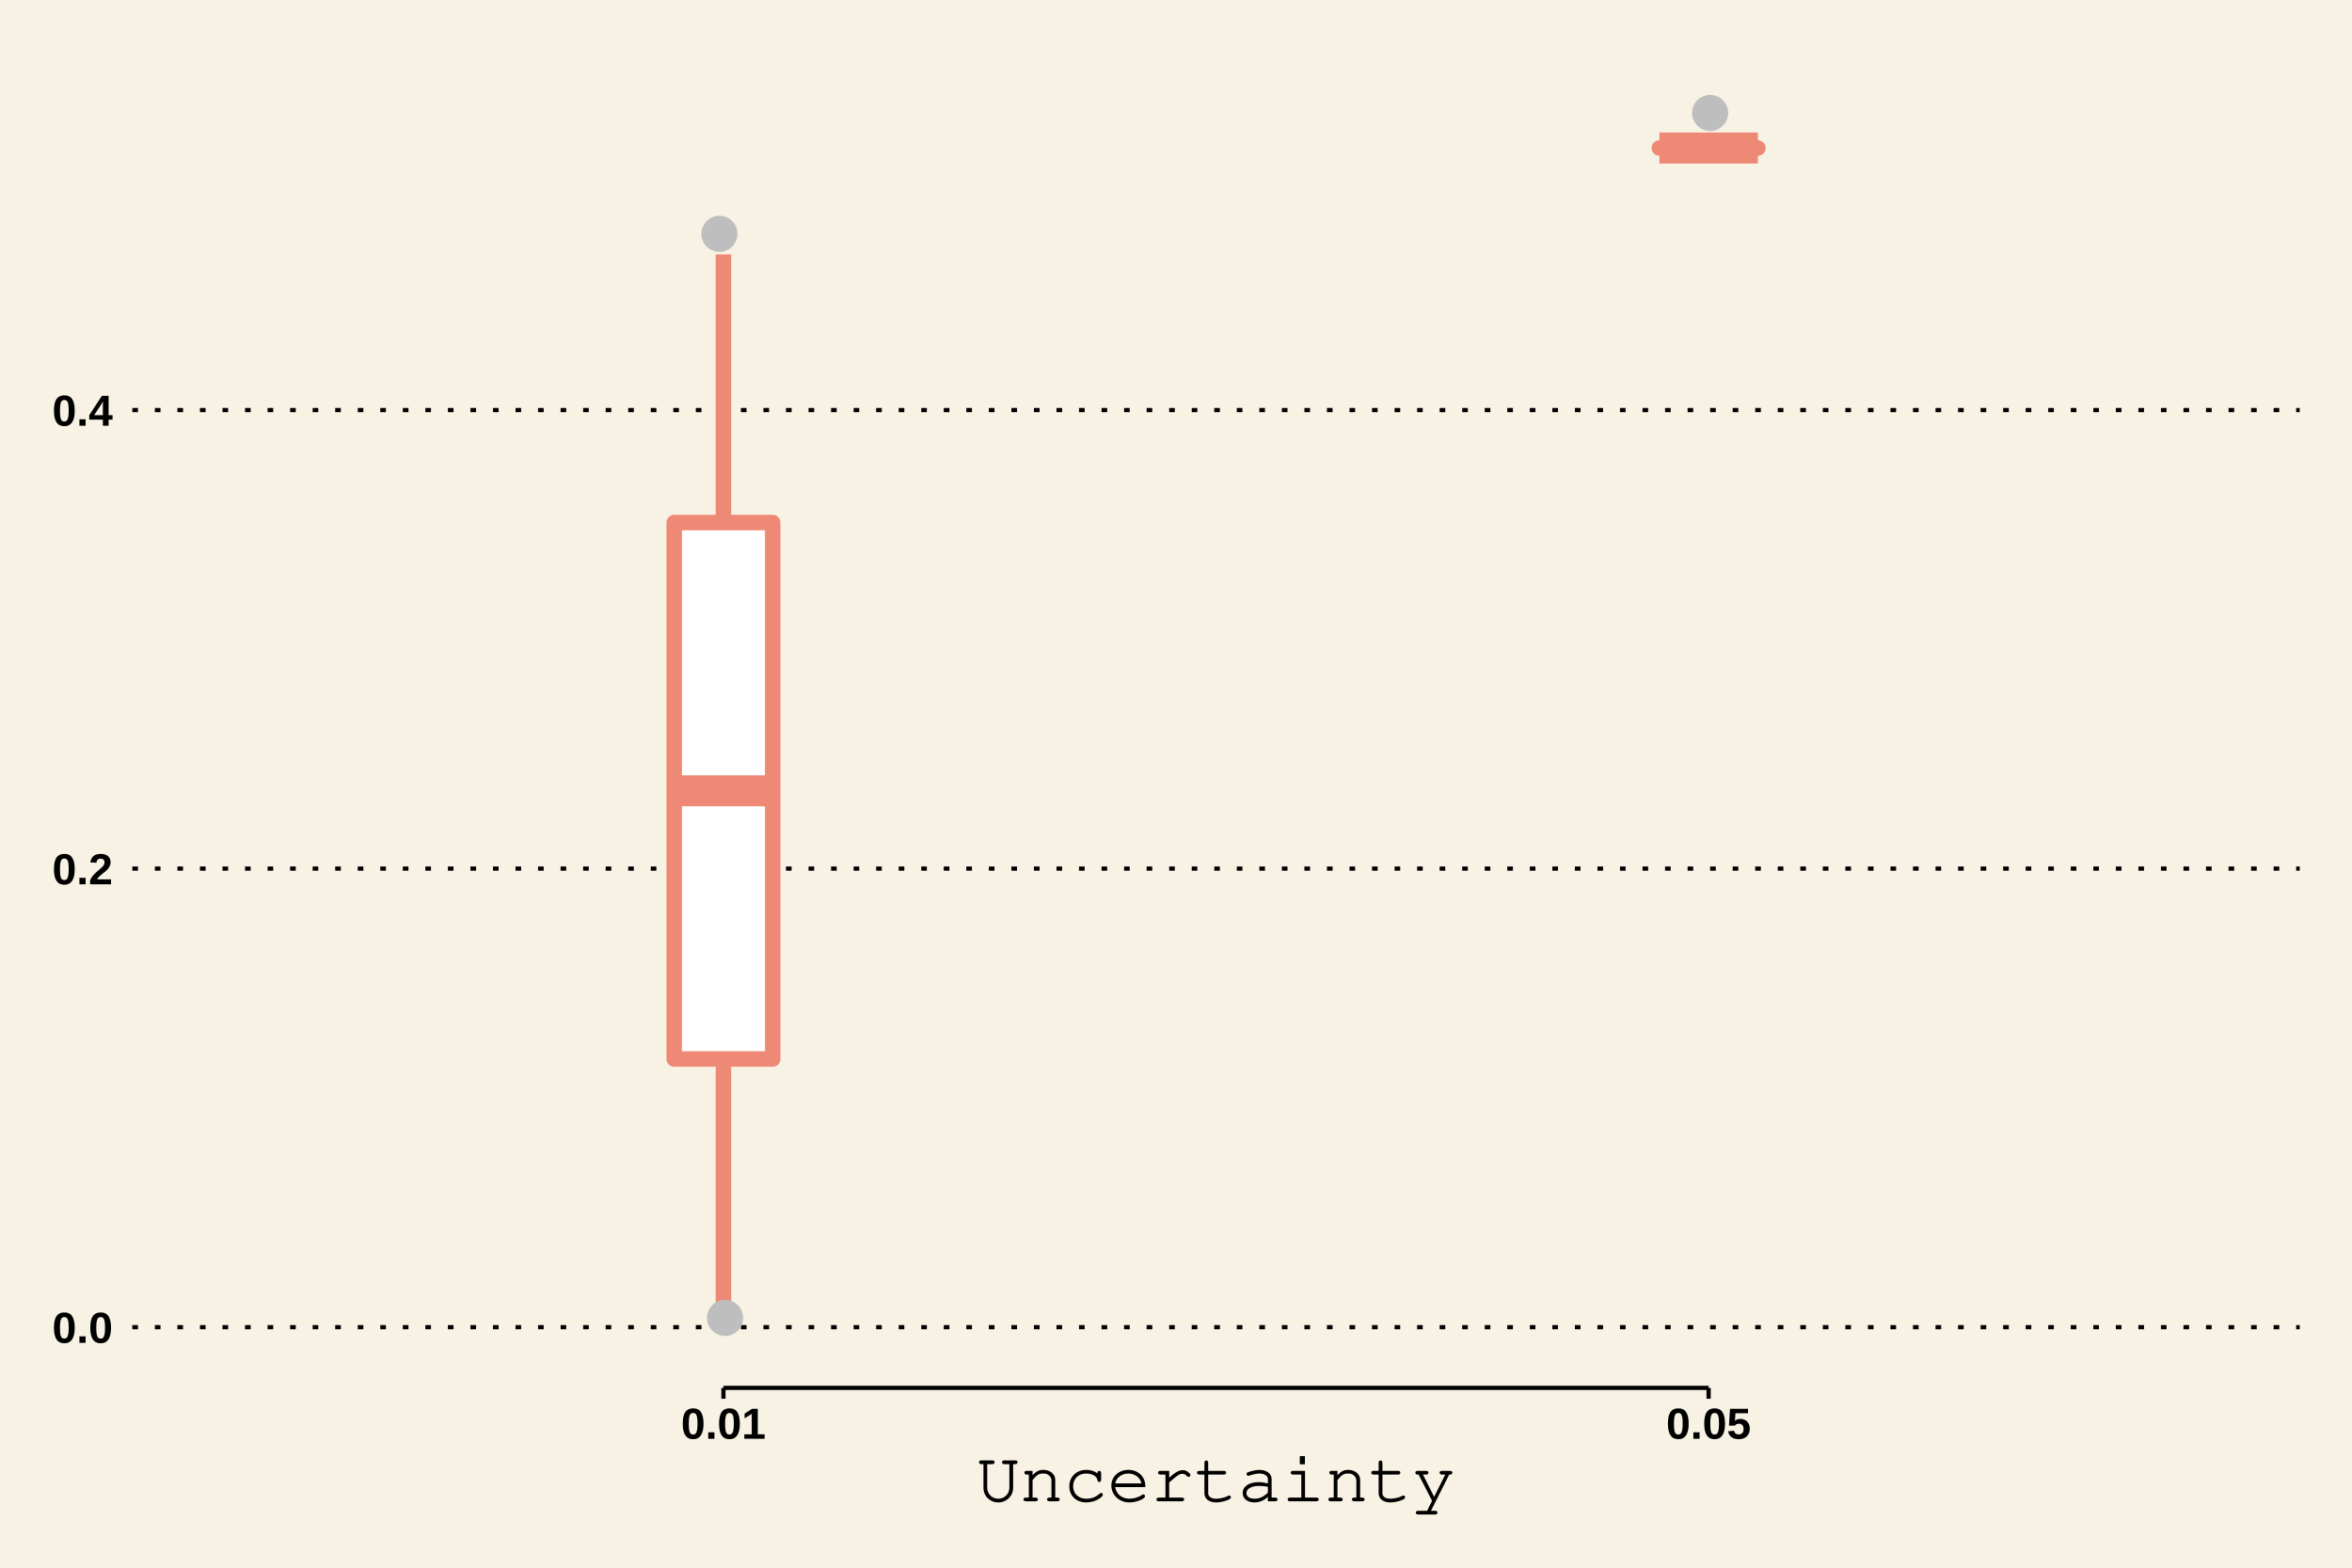
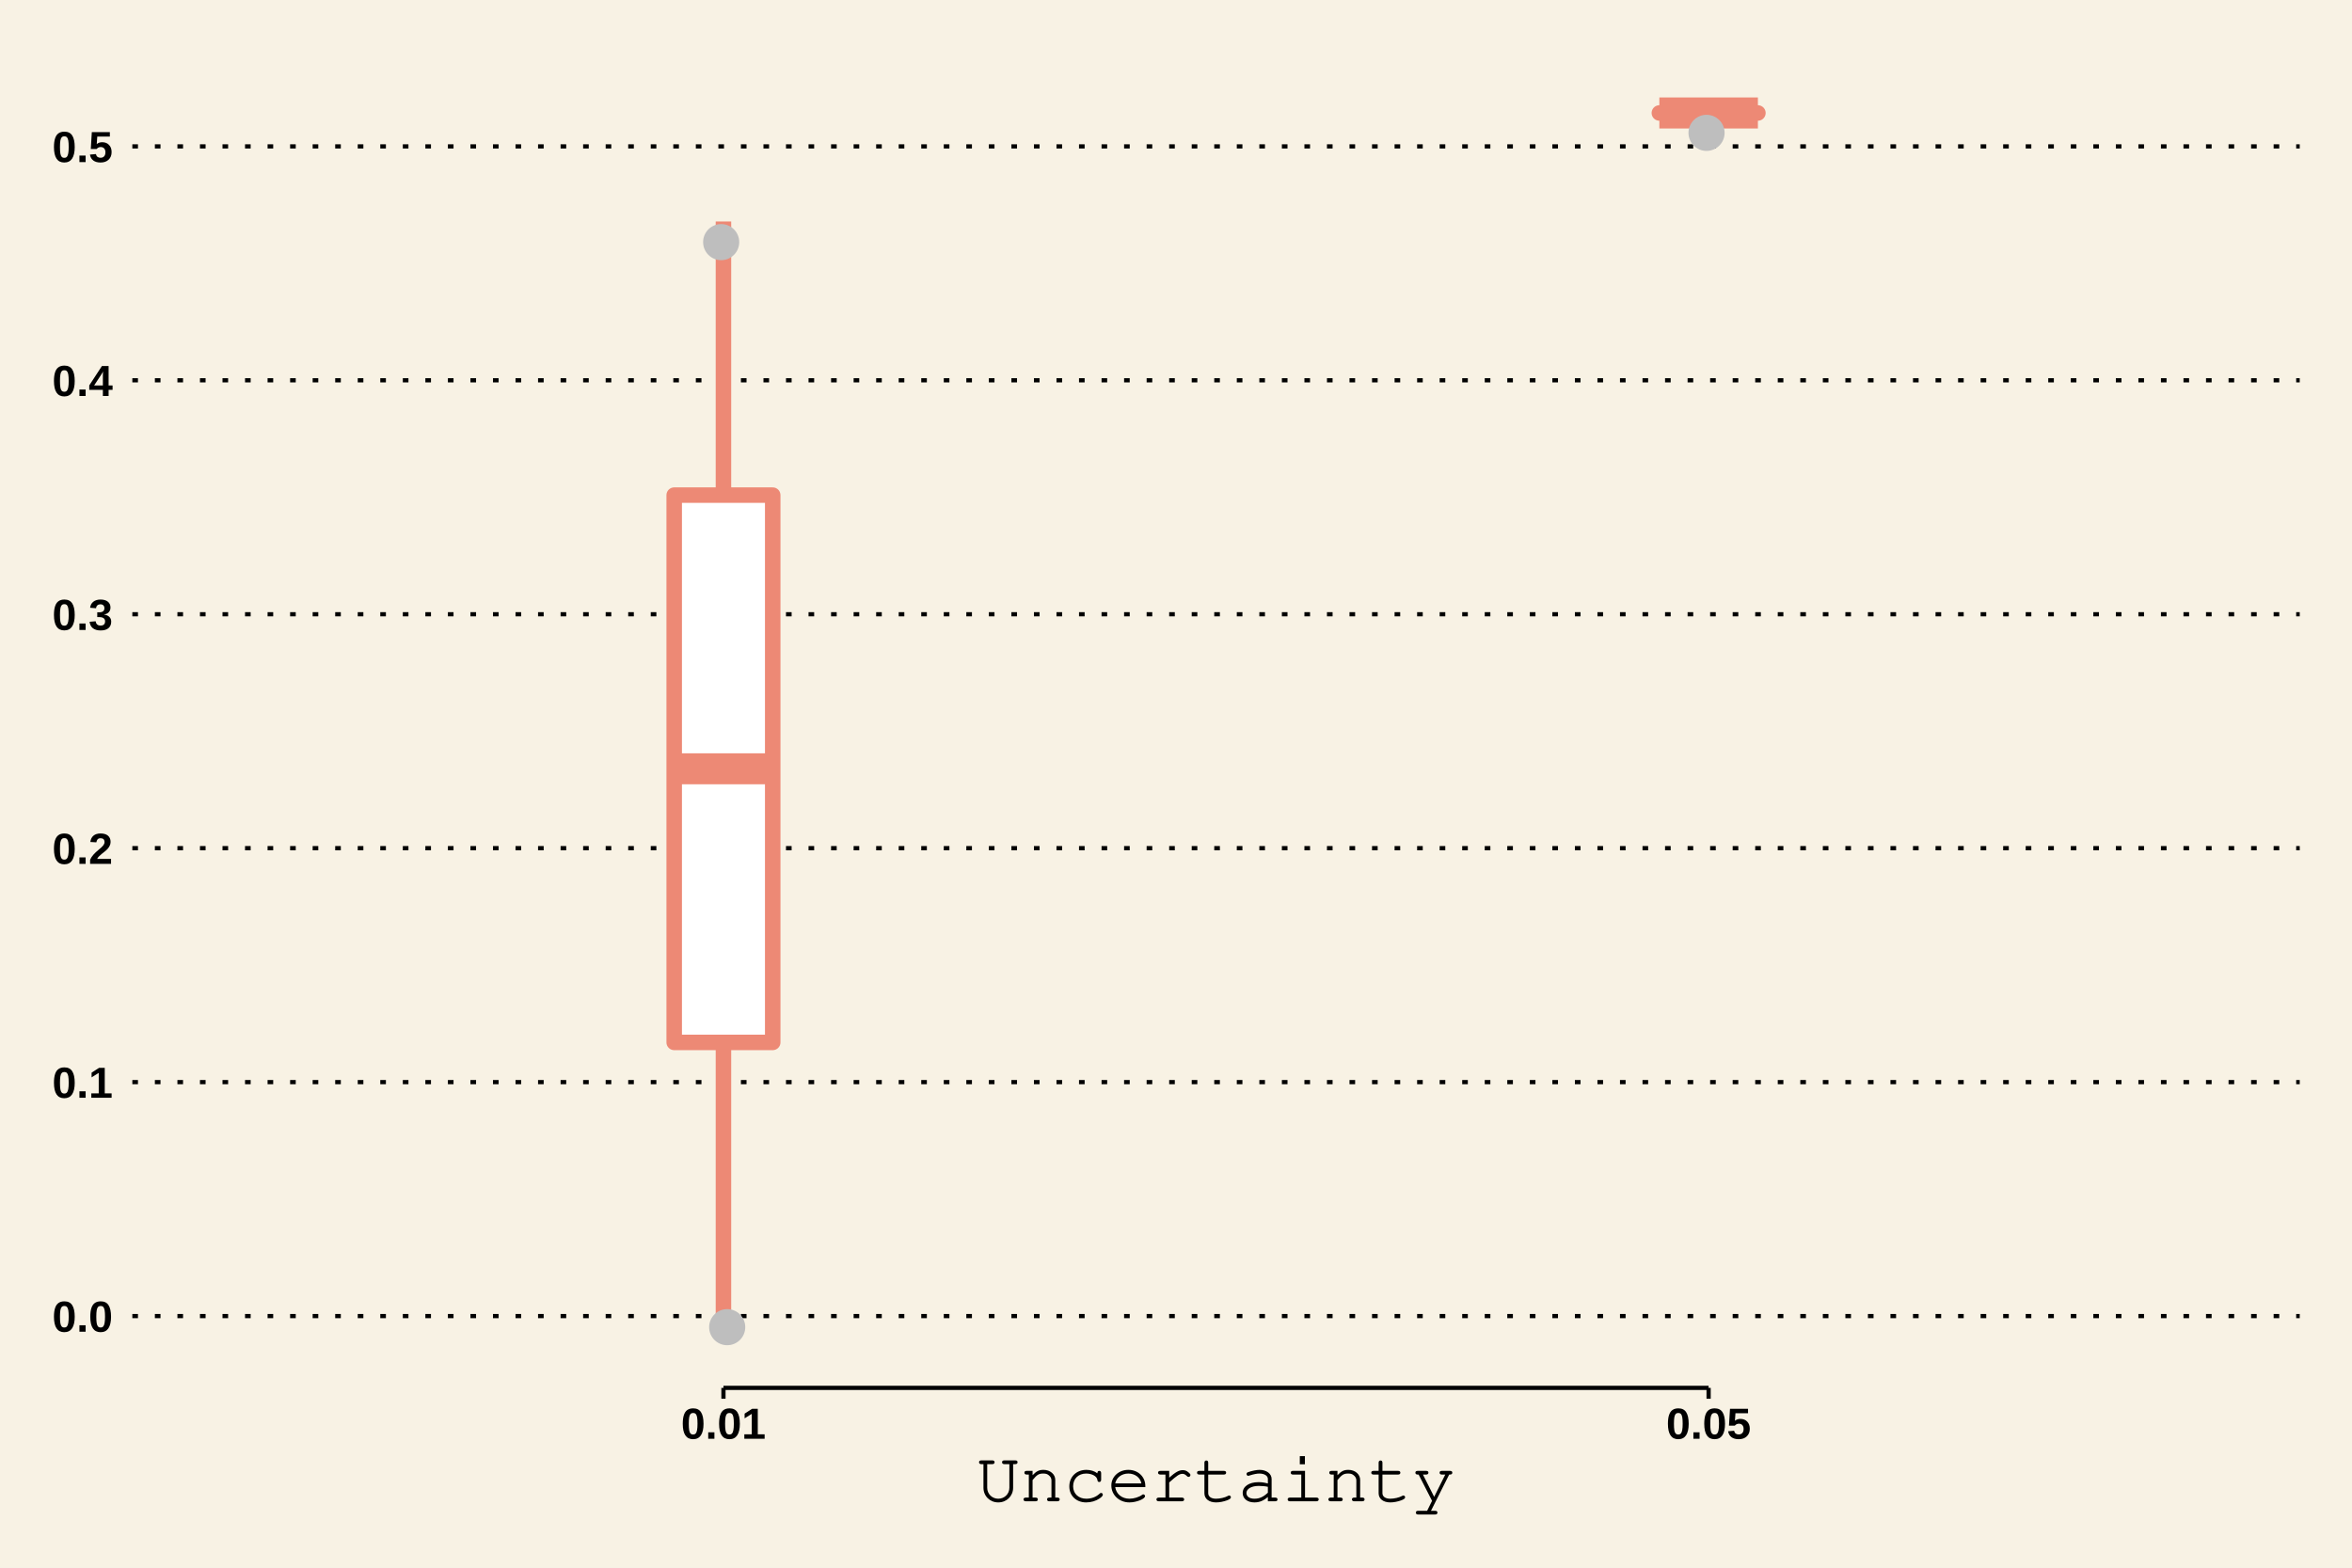
<svg xmlns="http://www.w3.org/2000/svg" class="svglite" width="648.00pt" height="432.00pt" viewBox="0 0 648.00 432.00">
  <defs>
    <style type="text/css">
    .svglite line, .svglite polyline, .svglite polygon, .svglite path, .svglite rect, .svglite circle {
      fill: none;
      stroke: #000000;
      stroke-linecap: round;
      stroke-linejoin: round;
      stroke-miterlimit: 10.00;
    }
  </style>
  </defs>
  <rect width="100%" height="100%" style="stroke: none; fill: #F8F2E4;" />
  <defs>
    <clipPath id="cpMC4wMHw2NDguMDB8MC4wMHw0MzIuMDA=">
      <rect x="0.00" y="0.00" width="648.00" height="432.00" />
    </clipPath>
  </defs>
  <g clip-path="url(#cpMC4wMHw2NDguMDB8MC4wMHw0MzIuMDA=)">
    <rect x="0.00" y="0" width="648.00" height="432.00" style="stroke-width: 1.16; stroke: none; fill: #F8F2E4;" />
  </g>
  <defs>
    <clipPath id="cpMzYuNDZ8NjMzLjYwfDE0LjQwfDM4Mi40NQ==">
      <rect x="36.46" y="14.40" width="597.14" height="368.05" />
    </clipPath>
  </defs>
  <g clip-path="url(#cpMzYuNDZ8NjMzLjYwfDE0LjQwfDM4Mi40NQ==)">
    <rect x="36.46" y="14.40" width="597.14" height="368.05" style="stroke-width: 1.16; stroke: none; fill: #F8F2E4;" />
-     <polyline points="36.46,365.72 633.60,365.72 " style="stroke-width: 1.16; stroke-dasharray: 1.55,4.66; stroke-linecap: butt;" />
-     <polyline points="36.46,239.36 633.60,239.36 " style="stroke-width: 1.16; stroke-dasharray: 1.55,4.66; stroke-linecap: butt;" />
-     <polyline points="36.46,113.00 633.60,113.00 " style="stroke-width: 1.16; stroke-dasharray: 1.55,4.66; stroke-linecap: butt;" />
-     <line x1="199.32" y1="144.01" x2="199.32" y2="70.11" style="stroke-width: 4.27; stroke: #ED8975; stroke-linecap: butt;" />
-     <line x1="199.32" y1="291.82" x2="199.32" y2="365.72" style="stroke-width: 4.27; stroke: #ED8975; stroke-linecap: butt;" />
-     <polygon points="185.75,144.01 185.75,291.82 212.89,291.82 212.89,144.01 185.75,144.01 " style="stroke-width: 4.27; stroke: #ED8975; fill: #FFFFFF;" />
-     <line x1="185.75" y1="217.92" x2="212.89" y2="217.92" style="stroke-width: 8.54; stroke: #ED8975; stroke-linecap: butt;" />
-     <line x1="470.74" y1="40.79" x2="470.74" y2="40.79" style="stroke-width: 4.27; stroke: #ED8975; stroke-linecap: butt;" />
-     <line x1="470.74" y1="40.79" x2="470.74" y2="40.79" style="stroke-width: 4.27; stroke: #ED8975; stroke-linecap: butt;" />
-     <polygon points="457.17,40.79 457.17,40.79 484.32,40.79 484.32,40.79 457.17,40.79 " style="stroke-width: 4.27; stroke: #ED8975; fill: #FFFFFF;" />
-     <line x1="457.17" y1="40.79" x2="484.32" y2="40.79" style="stroke-width: 8.54; stroke: #ED8975; stroke-linecap: butt;" />
-     <circle cx="199.76" cy="363.17" r="4.62" style="stroke-width: 0.71; stroke: #BEBEBE; fill: #BEBEBE;" />
-     <circle cx="198.21" cy="64.44" r="4.62" style="stroke-width: 0.71; stroke: #BEBEBE; fill: #BEBEBE;" />
-     <circle cx="471.16" cy="31.13" r="4.62" style="stroke-width: 0.71; stroke: #BEBEBE; fill: #BEBEBE;" />
+     <polyline points="36.46,362.66 633.60,362.66 " style="stroke-width: 1.16; stroke-dasharray: 1.55,4.66; stroke-linecap: butt;" />
+     <polyline points="36.46,298.19 633.60,298.19 " style="stroke-width: 1.16; stroke-dasharray: 1.55,4.66; stroke-linecap: butt;" />
+     <polyline points="36.46,233.73 633.60,233.73 " style="stroke-width: 1.16; stroke-dasharray: 1.55,4.66; stroke-linecap: butt;" />
+     <polyline points="36.46,169.27 633.60,169.27 " style="stroke-width: 1.16; stroke-dasharray: 1.55,4.66; stroke-linecap: butt;" />
+     <polyline points="36.46,104.80 633.60,104.80 " style="stroke-width: 1.16; stroke-dasharray: 1.55,4.66; stroke-linecap: butt;" />
+     <polyline points="36.46,40.34 633.60,40.34 " style="stroke-width: 1.16; stroke-dasharray: 1.55,4.66; stroke-linecap: butt;" />
+     <line x1="199.32" y1="136.44" x2="199.32" y2="61.04" style="stroke-width: 4.27; stroke: #ED8975; stroke-linecap: butt;" />
+     <line x1="199.32" y1="287.25" x2="199.32" y2="362.66" style="stroke-width: 4.27; stroke: #ED8975; stroke-linecap: butt;" />
+     <polygon points="185.75,136.44 185.75,287.25 212.89,287.25 212.89,136.44 185.75,136.44 " style="stroke-width: 4.27; stroke: #ED8975; fill: #FFFFFF;" />
+     <line x1="185.75" y1="211.85" x2="212.89" y2="211.85" style="stroke-width: 8.54; stroke: #ED8975; stroke-linecap: butt;" />
+     <line x1="470.74" y1="31.13" x2="470.74" y2="31.13" style="stroke-width: 4.27; stroke: #ED8975; stroke-linecap: butt;" />
+     <line x1="470.74" y1="31.13" x2="470.74" y2="31.13" style="stroke-width: 4.27; stroke: #ED8975; stroke-linecap: butt;" />
+     <polygon points="457.17,31.13 457.17,31.13 484.32,31.13 484.32,31.13 457.17,31.13 " style="stroke-width: 4.27; stroke: #ED8975; fill: #FFFFFF;" />
+     <line x1="457.17" y1="31.13" x2="484.32" y2="31.13" style="stroke-width: 8.54; stroke: #ED8975; stroke-linecap: butt;" />
+     <circle cx="200.35" cy="365.72" r="4.62" style="stroke-width: 0.71; stroke: #BEBEBE; fill: #BEBEBE;" />
+     <circle cx="198.69" cy="66.72" r="4.62" style="stroke-width: 0.71; stroke: #BEBEBE; fill: #BEBEBE;" />
+     <circle cx="470.17" cy="36.61" r="4.62" style="stroke-width: 0.71; stroke: #BEBEBE; fill: #BEBEBE;" />
    <rect x="36.46" y="14.40" width="597.14" height="368.05" style="stroke-width: 1.16; stroke: none;" />
  </g>
  <g clip-path="url(#cpMC4wMHw2NDguMDB8MC4wMHw0MzIuMDA=)">
-     <text x="31.08" y="370.04" text-anchor="end" style="font-size: 12.00px; font-weight: bold; font-family: Arial;" textLength="16.68px" lengthAdjust="spacingAndGlyphs">0.0</text>
-     <text x="31.08" y="243.68" text-anchor="end" style="font-size: 12.00px; font-weight: bold; font-family: Arial;" textLength="16.68px" lengthAdjust="spacingAndGlyphs">0.2</text>
-     <text x="31.08" y="117.32" text-anchor="end" style="font-size: 12.00px; font-weight: bold; font-family: Arial;" textLength="16.68px" lengthAdjust="spacingAndGlyphs">0.4</text>
+     <text x="31.08" y="366.98" text-anchor="end" style="font-size: 12.00px; font-weight: bold; font-family: Arial;" textLength="16.68px" lengthAdjust="spacingAndGlyphs">0.0</text>
+     <text x="31.08" y="302.51" text-anchor="end" style="font-size: 12.00px; font-weight: bold; font-family: Arial;" textLength="16.68px" lengthAdjust="spacingAndGlyphs">0.1</text>
+     <text x="31.08" y="238.05" text-anchor="end" style="font-size: 12.00px; font-weight: bold; font-family: Arial;" textLength="16.68px" lengthAdjust="spacingAndGlyphs">0.2</text>
+     <text x="31.08" y="173.59" text-anchor="end" style="font-size: 12.00px; font-weight: bold; font-family: Arial;" textLength="16.68px" lengthAdjust="spacingAndGlyphs">0.3</text>
+     <text x="31.08" y="109.12" text-anchor="end" style="font-size: 12.00px; font-weight: bold; font-family: Arial;" textLength="16.68px" lengthAdjust="spacingAndGlyphs">0.4</text>
+     <text x="31.08" y="44.66" text-anchor="end" style="font-size: 12.00px; font-weight: bold; font-family: Arial;" textLength="16.68px" lengthAdjust="spacingAndGlyphs">0.5</text>
    <polyline points="199.32,382.45 470.74,382.45 " style="stroke-width: 1.16; stroke-linecap: butt;" />
    <polyline points="199.32,385.44 199.32,382.45 " style="stroke-width: 1.16; stroke-linecap: butt;" />
    <polyline points="470.74,385.44 470.74,382.45 " style="stroke-width: 1.16; stroke-linecap: butt;" />
    <text x="199.32" y="396.47" text-anchor="middle" style="font-size: 12.00px; font-weight: bold; font-family: Arial;" textLength="23.36px" lengthAdjust="spacingAndGlyphs">0.01</text>
    <text x="470.74" y="396.47" text-anchor="middle" style="font-size: 12.00px; font-weight: bold; font-family: Arial;" textLength="23.36px" lengthAdjust="spacingAndGlyphs">0.05</text>
    <text x="335.03" y="413.70" text-anchor="middle" style="font-size: 20.00px; font-weight: 0; font-family: Courier;" textLength="132.03px" lengthAdjust="spacingAndGlyphs">Uncertainty</text>
  </g>
</svg>
